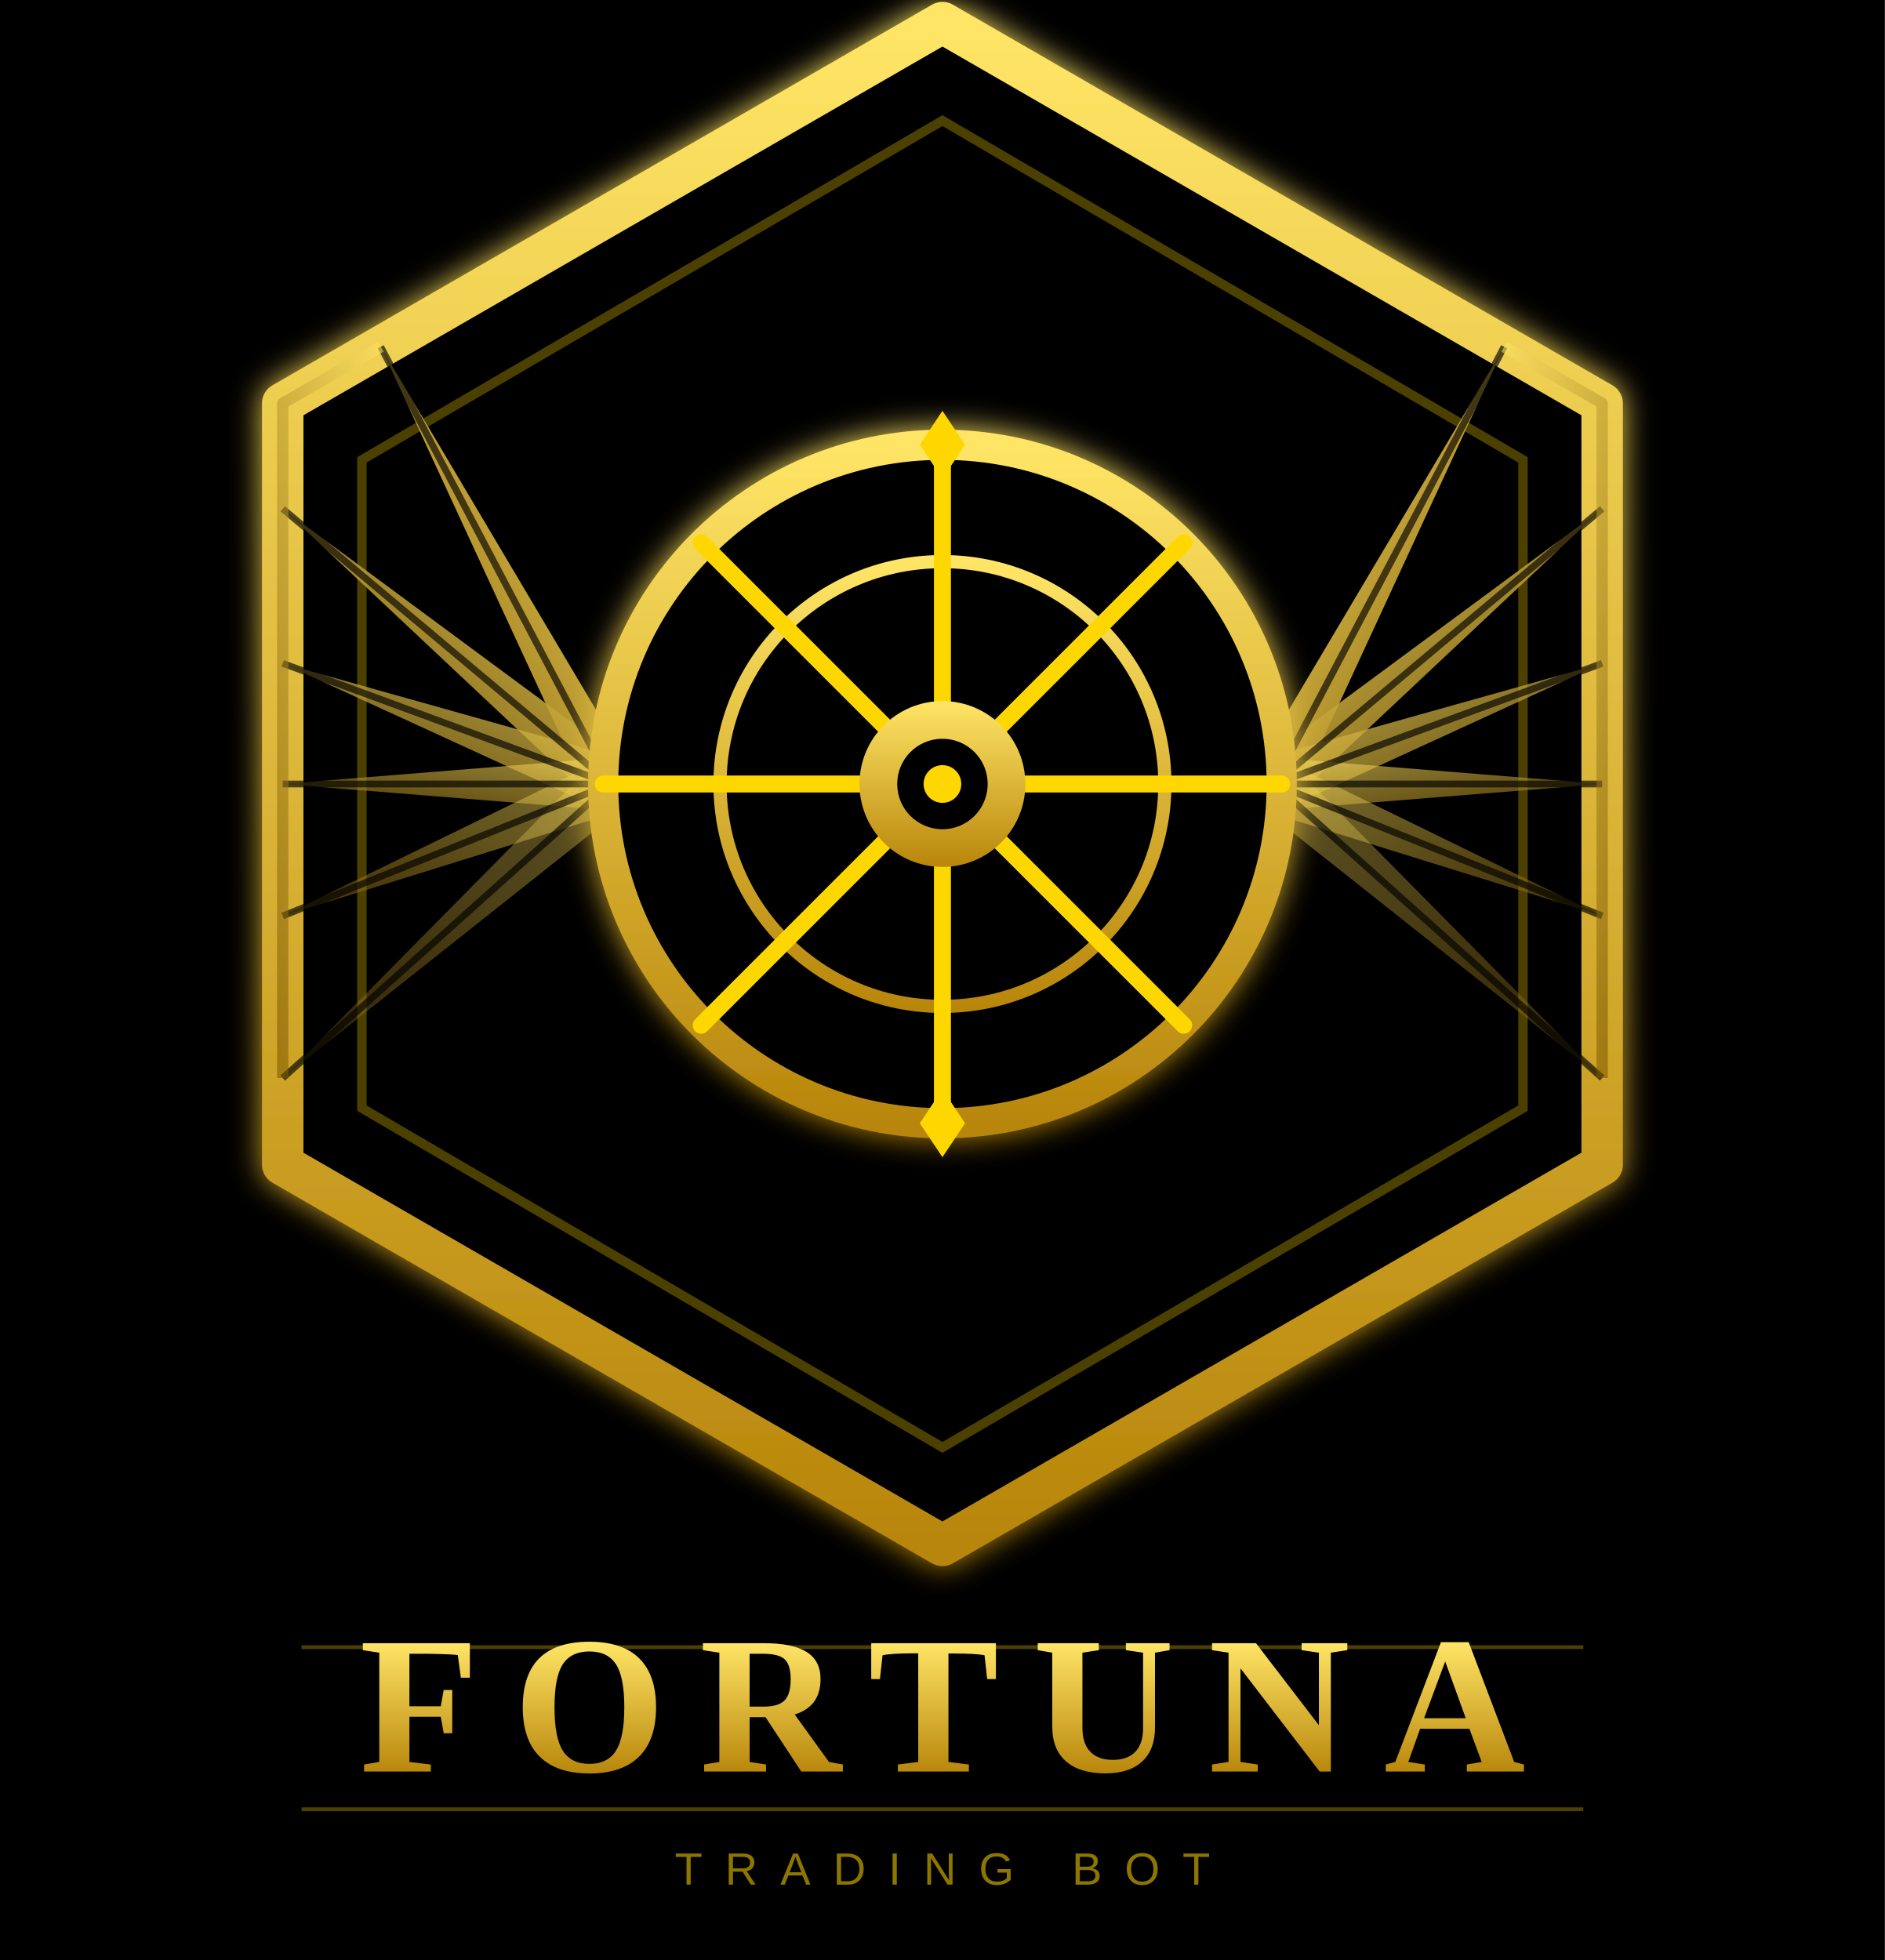
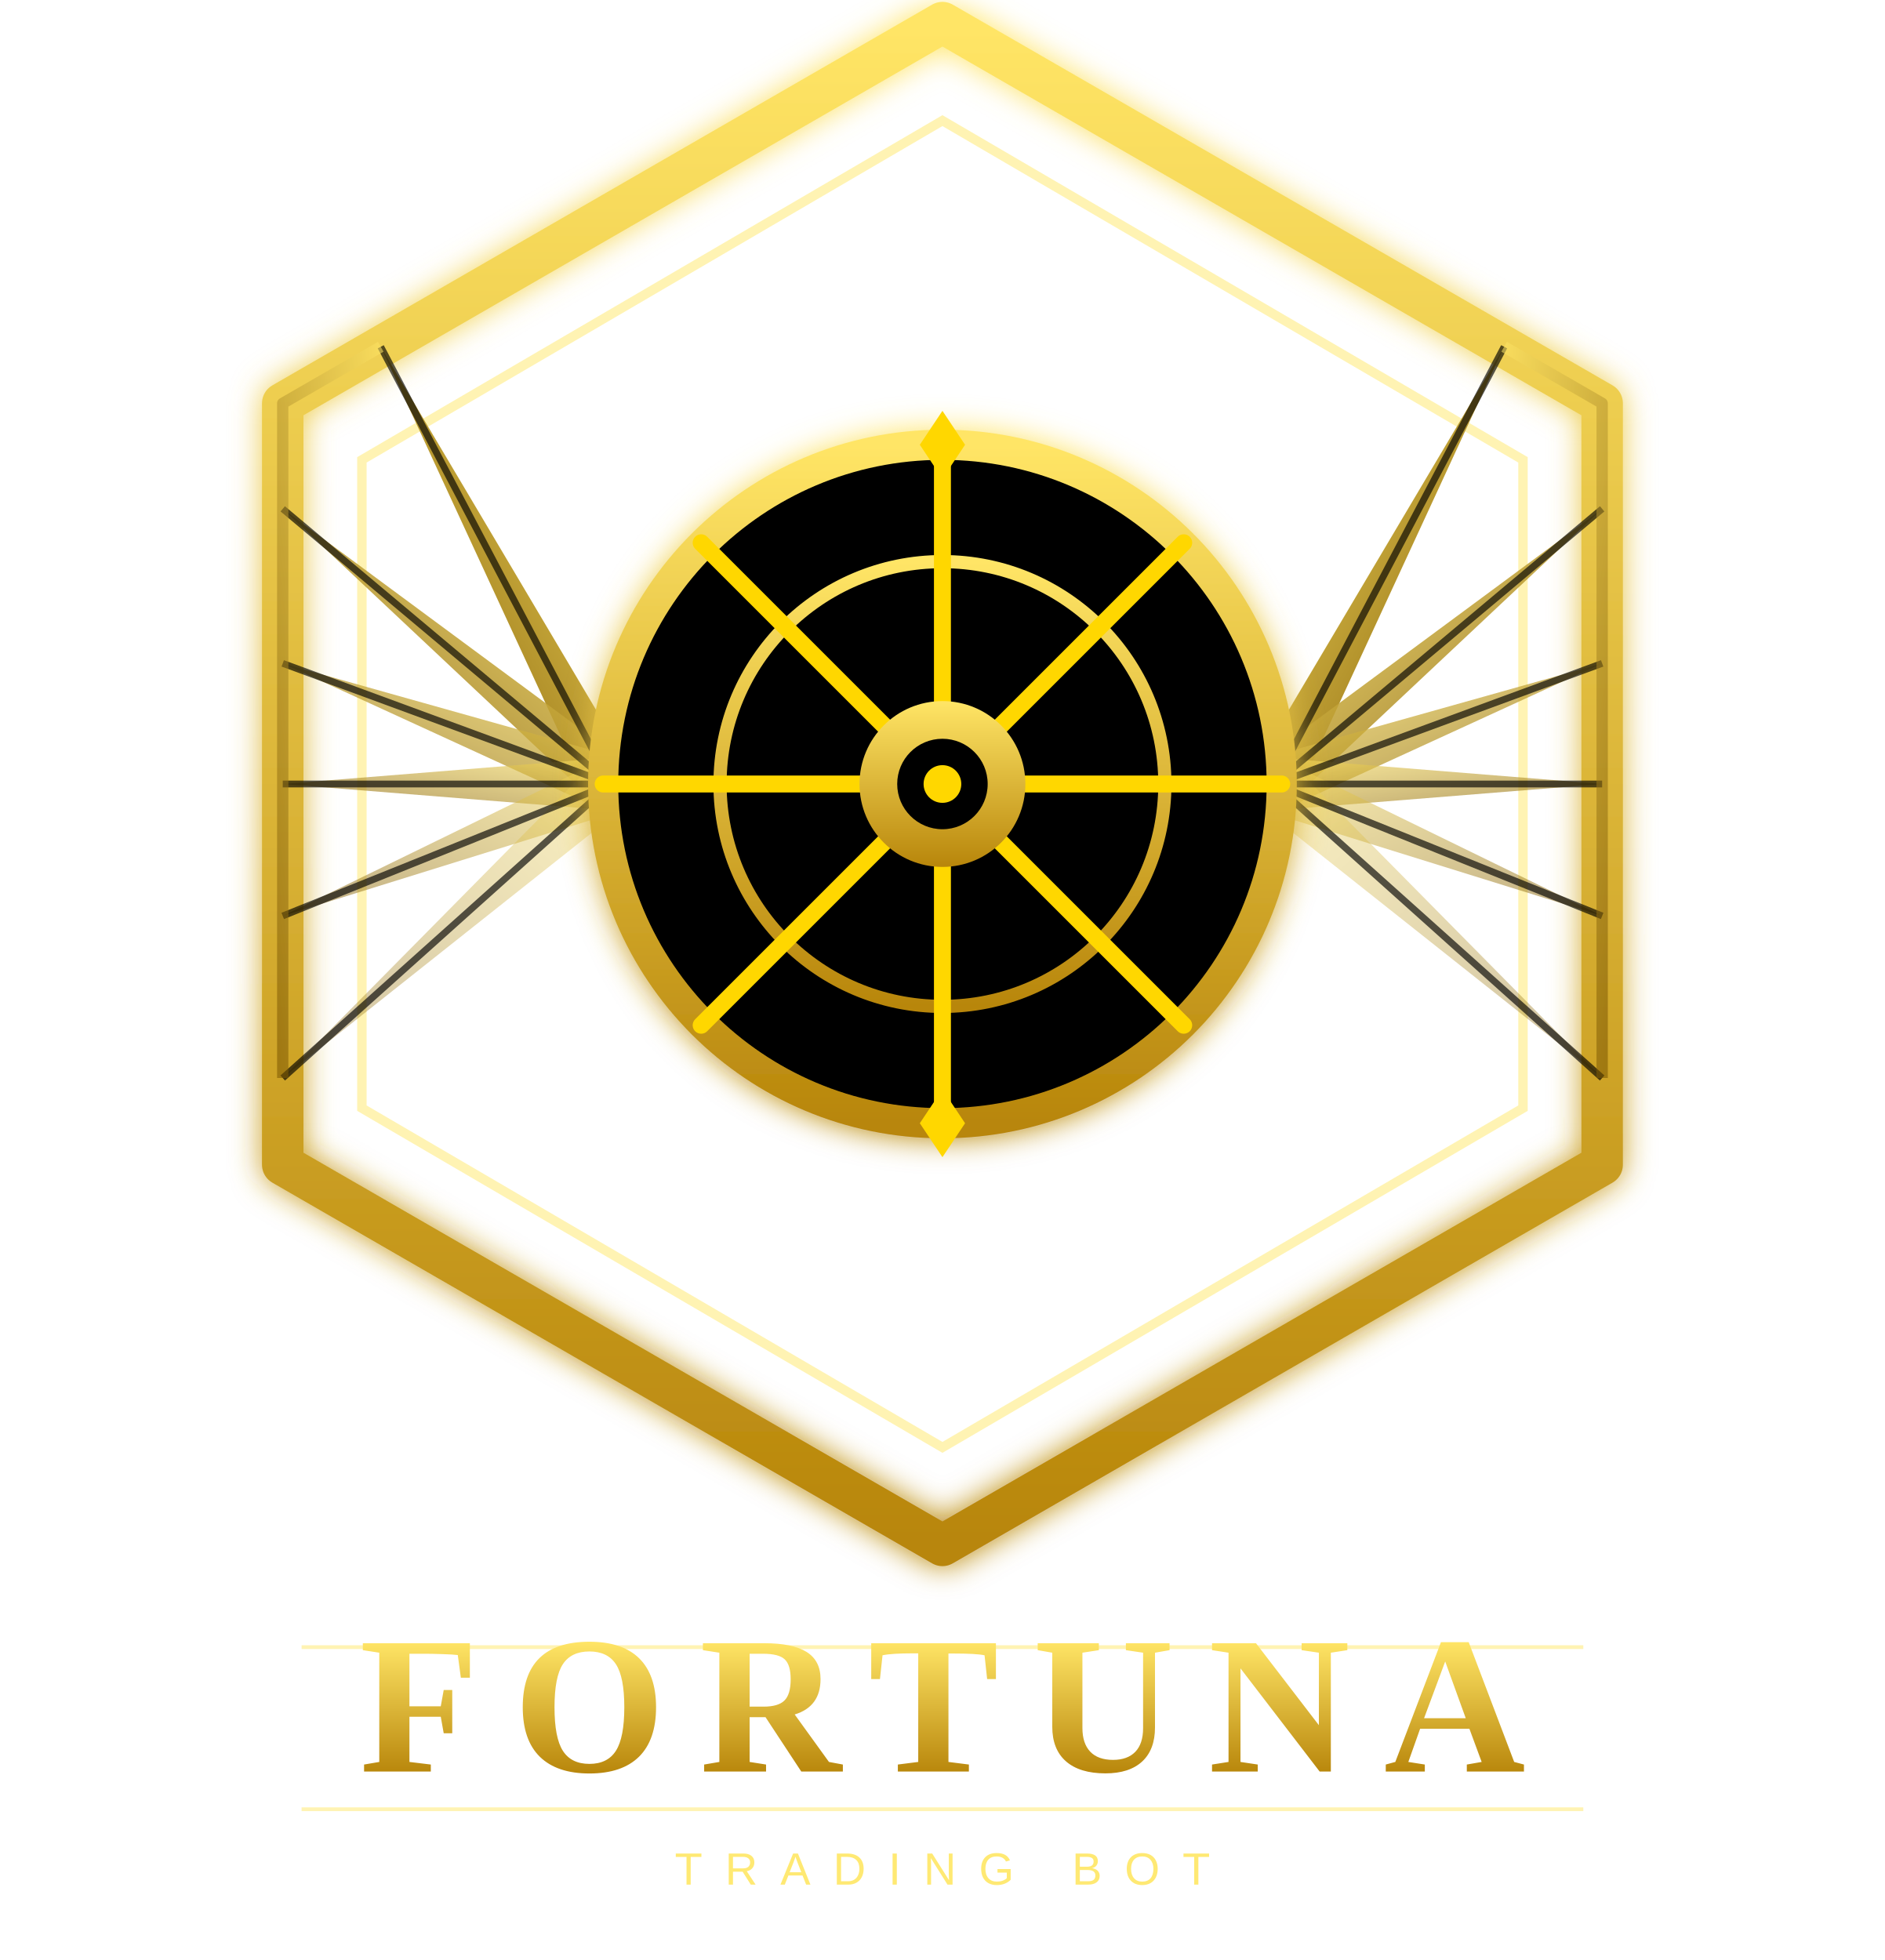
<svg xmlns="http://www.w3.org/2000/svg" viewBox="0 0 500 520" width="500" height="520">
  <defs>
    <linearGradient id="bg13" x1="0%" y1="0%" x2="100%" y2="100%">
      <stop offset="0%" stop-color="#000000" />
      <stop offset="100%" stop-color="#000000" />
    </linearGradient>
    <linearGradient id="gold13" x1="0%" y1="0%" x2="0%" y2="100%">
      <stop offset="0%" stop-color="#FFE566" />
      <stop offset="100%" stop-color="#B8860B" />
    </linearGradient>
    <linearGradient id="wingGL13" x1="100%" y1="0%" x2="0%" y2="100%">
      <stop offset="0%" stop-color="#FFE566" />
      <stop offset="100%" stop-color="#7A5500" />
    </linearGradient>
    <linearGradient id="wingGR13" x1="0%" y1="0%" x2="100%" y2="100%">
      <stop offset="0%" stop-color="#FFE566" />
      <stop offset="100%" stop-color="#7A5500" />
    </linearGradient>
    <filter id="glow13">
      <feGaussianBlur stdDeviation="4" result="blur" />
      <feMerge>
        <feMergeNode in="blur" />
        <feMergeNode in="SourceGraphic" />
      </feMerge>
    </filter>
  </defs>
-   <rect width="500" height="520" fill="url(#bg13)" />
-   <polygon points="250,6 425,107 425,309 250,410 75,309 75,107" fill="url(#bg13)" stroke="url(#gold13)" stroke-width="11" stroke-linejoin="round" filter="url(#glow13)" />
+   <polygon points="250,6 425,107 425,309 250,410 75,309 75,107" fill="transparent" stroke="url(#gold13)" stroke-width="11" stroke-linejoin="round" filter="url(#glow13)" />
  <polygon points="250,32 404,122 404,294 250,384 96,294 96,122" fill="none" stroke="#FFD700" stroke-width="2.5" opacity="0.3" />
  <polygon points="168,205  101,92  156,211" fill="url(#wingGL13)" opacity="1.00" />
  <polygon points="167,203  75,135  158,213" fill="url(#wingGL13)" opacity="0.87" />
  <polygon points="164,201  75,176  160,215" fill="url(#wingGL13)" opacity="0.74" />
  <polygon points="162,201  75,208  162,215" fill="url(#wingGL13)" opacity="0.62" />
  <polygon points="165,215  75,243  159,202" fill="url(#wingGL13)" opacity="0.50" />
  <polygon points="167,213  75,286  157,203" fill="url(#wingGL13)" opacity="0.38" />
  <g stroke="#000000" stroke-width="1.8" opacity="0.65">
    <line x1="162" y1="208" x2="101" y2="92" />
    <line x1="162" y1="208" x2="75" y2="135" />
    <line x1="162" y1="208" x2="75" y2="176" />
    <line x1="162" y1="208" x2="75" y2="208" />
    <line x1="162" y1="208" x2="75" y2="243" />
    <line x1="162" y1="208" x2="75" y2="286" />
  </g>
  <path d="M 101,92 L 75,107 L 75,286" fill="none" stroke="url(#wingGL13)" stroke-width="3" stroke-linejoin="round" opacity="0.55" />
  <polygon points="332,205  399,92  344,211" fill="url(#wingGR13)" opacity="1.00" />
  <polygon points="333,203  425,135  342,213" fill="url(#wingGR13)" opacity="0.87" />
  <polygon points="336,201  425,176  340,215" fill="url(#wingGR13)" opacity="0.74" />
  <polygon points="338,201  425,208  338,215" fill="url(#wingGR13)" opacity="0.62" />
  <polygon points="335,215  425,243  341,202" fill="url(#wingGR13)" opacity="0.50" />
  <polygon points="333,213  425,286  343,203" fill="url(#wingGR13)" opacity="0.38" />
  <g stroke="#000000" stroke-width="1.8" opacity="0.65">
    <line x1="338" y1="208" x2="399" y2="92" />
    <line x1="338" y1="208" x2="425" y2="135" />
    <line x1="338" y1="208" x2="425" y2="176" />
    <line x1="338" y1="208" x2="425" y2="208" />
    <line x1="338" y1="208" x2="425" y2="243" />
    <line x1="338" y1="208" x2="425" y2="286" />
  </g>
  <path d="M 399,92 L 425,107 L 425,286" fill="none" stroke="url(#wingGR13)" stroke-width="3" stroke-linejoin="round" opacity="0.55" />
  <circle cx="250" cy="208" r="90" fill="#000000" stroke="url(#gold13)" stroke-width="8" filter="url(#glow13)" />
  <circle cx="250" cy="208" r="59" fill="none" stroke="url(#gold13)" stroke-width="3.5" />
  <g stroke="#FFD700" stroke-width="4.5" stroke-linecap="round">
    <line x1="250" y1="118" x2="250" y2="298" />
    <line x1="160" y1="208" x2="340" y2="208" />
    <line x1="186" y1="144" x2="314" y2="272" />
    <line x1="314" y1="144" x2="186" y2="272" />
  </g>
  <circle cx="250" cy="208" r="22" fill="url(#gold13)" />
  <circle cx="250" cy="208" r="12" fill="#000000" />
  <circle cx="250" cy="208" r="5" fill="#FFD700" />
  <polygon points="250,109 244,118 250,127 256,118" fill="#FFD700" />
  <polygon points="250,289 244,298 250,307 256,298" fill="#FFD700" />
  <polygon points="151,202 160,208 151,214 160,208" fill="#FFD700" />
  <polygon points="340,202 349,208 340,214 349,208" fill="#FFD700" />
  <line x1="80" y1="437" x2="420" y2="437" stroke="#FFD700" stroke-width="1" opacity="0.3" />
  <text x="250" y="470" text-anchor="middle" font-family="Georgia, 'Times New Roman', serif" font-size="52" font-weight="bold" fill="url(#gold13)" letter-spacing="9">FORTUNA</text>
  <line x1="80" y1="480" x2="420" y2="480" stroke="#FFD700" stroke-width="1" opacity="0.3" />
  <text x="250" y="500" text-anchor="middle" font-family="Arial, sans-serif" font-size="12" fill="#FFD700" letter-spacing="6" opacity="0.55">TRADING BOT</text>
</svg>
